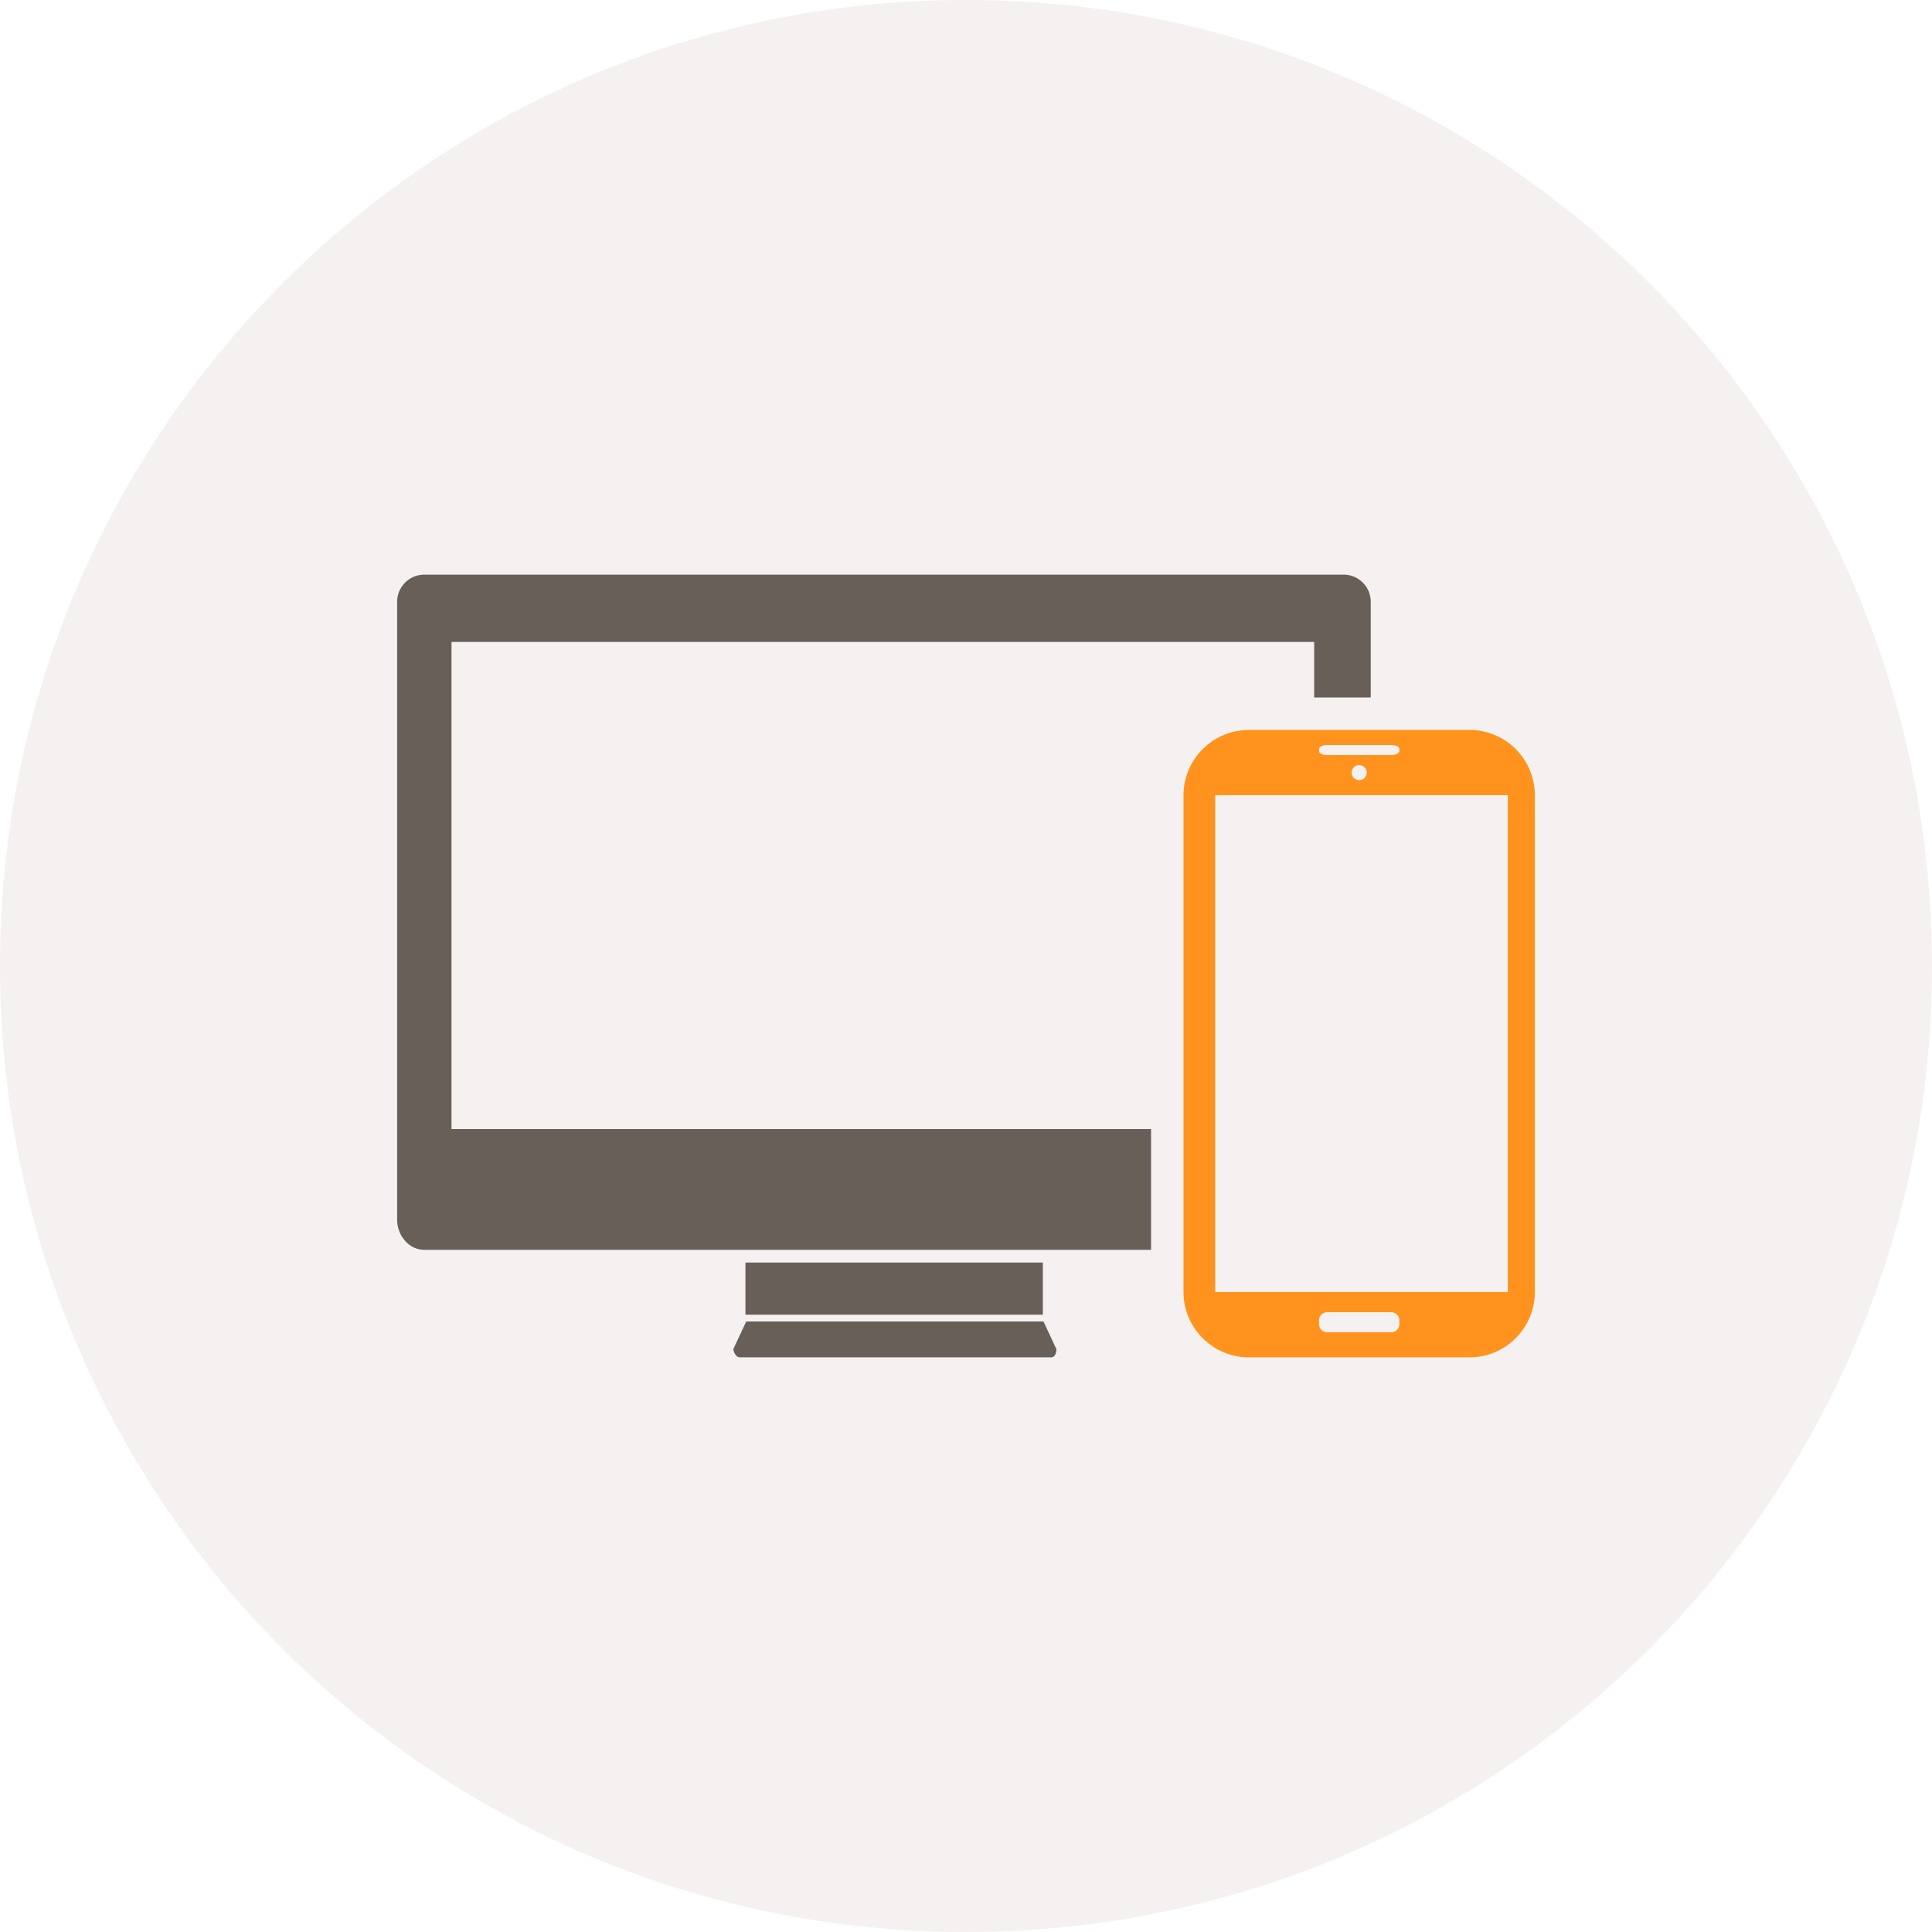
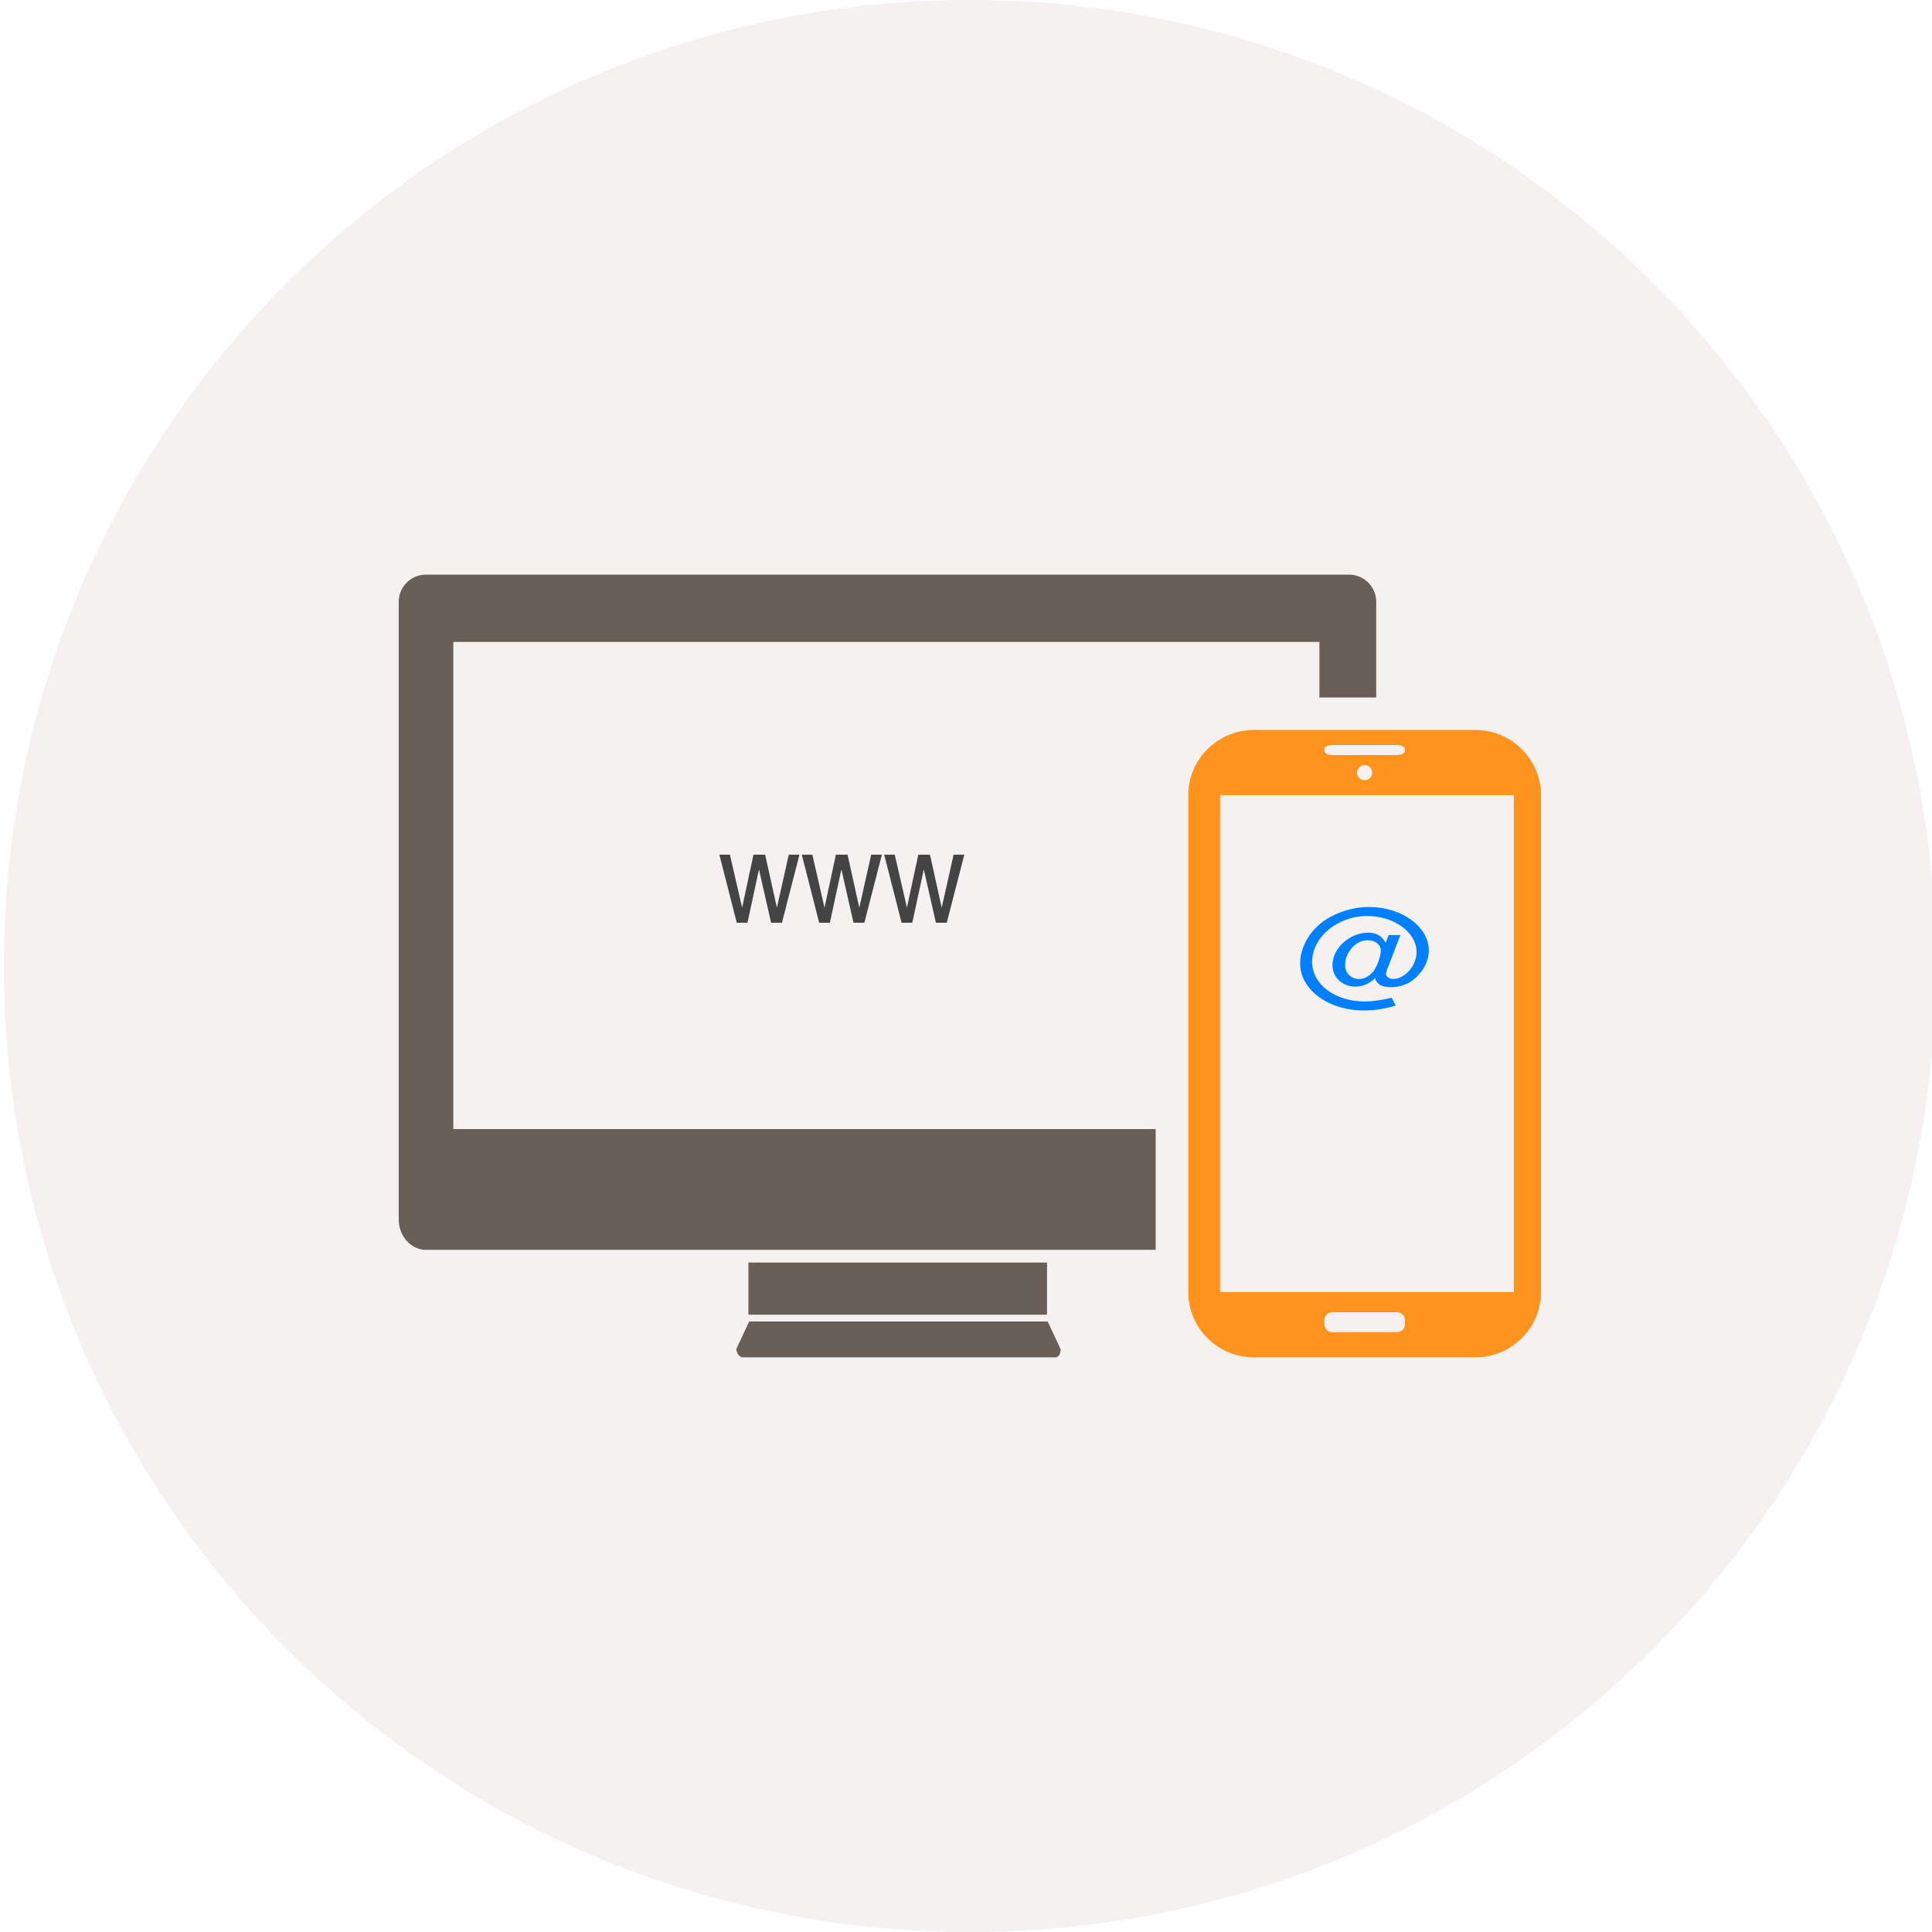
- <svg xmlns="http://www.w3.org/2000/svg" style="enable-background:new 0 0 500 500;" version="1.1" viewBox="0 0 500 500" xml:space="preserve">
-   <g id="computer-devices-responsive">
-     <g>
-       <circle cx="250" cy="250" r="250" style="fill:#F4F1F0;" />
-       <g id="_x32_3">
-         <path d="M270.052,341.998l3.358,7.183c0,0,0,2.105-1.405,2.105c-1.399,0-79.085,0-80.49,0     c-1.399,0-1.747-2.105-1.747-2.105l3.353-7.183H270.052z M269.89,326.747h-76.97v13.493h76.97V326.747z M116.851,292.198V166.135     h223.253v14.366h14.643v-24.777c0-3.857-3.152-7.01-7.01-7.01h-237.95c-3.857,0-7.009,3.152-7.009,7.01v140.175v3.299v16.385     c0,4.318,3.152,7.872,7.009,7.872h188.107v-31.256H116.851z" style="fill:#675F58;" />
-         <path d="M380.339,188.911h-57.156c-9.294,0-16.89,7.601-16.89,16.878v128.602     c0,9.288,7.596,16.895,16.89,16.895h57.156c9.288,0,16.884-7.606,16.884-16.895V205.789     C397.223,196.512,389.627,188.911,380.339,188.911z M341.368,193.842c0-0.564,0.934-1.037,2.072-1.037h16.64     c1.14,0,2.072,0.472,2.072,1.037v0.526c0,0.564-0.933,1.037-2.072,1.037h-16.64c-1.139,0-2.072-0.472-2.072-1.037V193.842z      M353.711,199.957c0,1.074-0.879,1.948-1.953,1.948c-1.074,0-1.953-0.874-1.953-1.948c0-1.085,0.879-1.959,1.953-1.959     C352.832,197.998,353.711,198.872,353.711,199.957z M362.152,342.703c0,1.145-0.933,2.083-2.072,2.083h-16.64     c-1.139,0-2.072-0.938-2.072-2.083v-1.036c0-1.14,0.934-2.067,2.072-2.067h16.64c1.14,0,2.072,0.928,2.072,2.067V342.703z      M390.218,334.392h-75.716V205.789h75.716V334.392z" style="fill:#FF931E;" />
+ <svg xmlns="http://www.w3.org/2000/svg" width="500" height="500">
+   <g>
+     <rect x="-1" y="-1" width="500" height="500" id="canvas_background" fill="none" />
+   </g>
+   <g>
+     <g id="computer-devices-responsive" stroke="null">
+       <g id="svg_1" stroke="null">
+         <circle cx="251" cy="250" r="250" fill="#F4F1F0" id="svg_2" stroke="null" />
+         <g id="_x32_3" stroke="null">
+           <path d="m271.132,341.998l3.371,7.183c0,0 0,2.105 -1.411,2.105c-1.405,0 -79.401,0 -80.812,0c-1.405,0 -1.754,-2.105 -1.754,-2.105l3.366,-7.183l77.239,0zm-0.163,-15.251l-77.278,0l0,13.493l77.278,0l0,-13.493zm-153.651,-34.549l0,-126.063l224.146,0l0,14.366l14.702,0l0,-24.777c0,-3.857 -3.165,-7.01 -7.038,-7.01l-238.902,0c-3.872,0 -7.037,3.152 -7.037,7.01l0,140.175l0,3.299l0,16.385c0,4.318 3.165,7.872 7.037,7.872l188.859,0l0,-31.256l-181.767,0l0,-0.001z" fill="#675F58" id="svg_3" stroke="null" />
+           <path d="m381.86,188.911l-57.385,0c-9.331,0 -16.958,7.601 -16.958,16.878l0,128.602c0,9.288 7.626,16.895 16.958,16.895l57.385,0c9.325,0 16.952,-7.606 16.952,-16.895l0,-128.602c0,-9.277 -7.626,-16.878 -16.952,-16.878zm-39.127,4.931c0,-0.564 0.938,-1.037 2.08,-1.037l16.707,0c1.145,0 2.08,0.472 2.08,1.037l0,0.526c0,0.564 -0.937,1.037 -2.08,1.037l-16.707,0c-1.144,0 -2.08,-0.472 -2.08,-1.037l0,-0.526zm12.392,6.115c0,1.074 -0.883,1.948 -1.961,1.948c-1.078,0 -1.961,-0.874 -1.961,-1.948c0,-1.085 0.883,-1.959 1.961,-1.959c1.078,0 1.961,0.874 1.961,1.959zm8.475,142.746c0,1.145 -0.937,2.083 -2.08,2.083l-16.707,0c-1.144,0 -2.08,-0.938 -2.08,-2.083l0,-1.036c0,-1.14 0.938,-2.067 2.08,-2.067l16.707,0c1.145,0 2.08,0.928 2.08,2.067l0,1.036zm28.178,-8.311l-76.019,0l0,-128.603l76.019,0l0,128.603z" fill="#FF931E" id="svg_4" stroke="null" />
+         </g>
      </g>
    </g>
+     <g id="Layer_1" />
+     <text fill="#007fff" stroke-width="0" stroke-opacity="null" x="259.214" y="248.86" id="svg_6" font-size="24" font-family="Helvetica, Arial, sans-serif" text-anchor="start" xml:space="preserve" transform="matrix(1.512648,0,0,1.264167,-56.8532,-57.39291) " stroke="null">@</text>
+     <text fill="#444444" stroke-width="0" stroke-opacity="null" x="187.5" y="231.429" id="svg_10" font-size="24" font-family="Helvetica, Arial, sans-serif" text-anchor="start" xml:space="preserve" transform="matrix(1.230839,0,0,1.4,-44.78268,-85.19999) " stroke="null">www</text>
  </g>
-   <g id="Layer_1" />
</svg>
